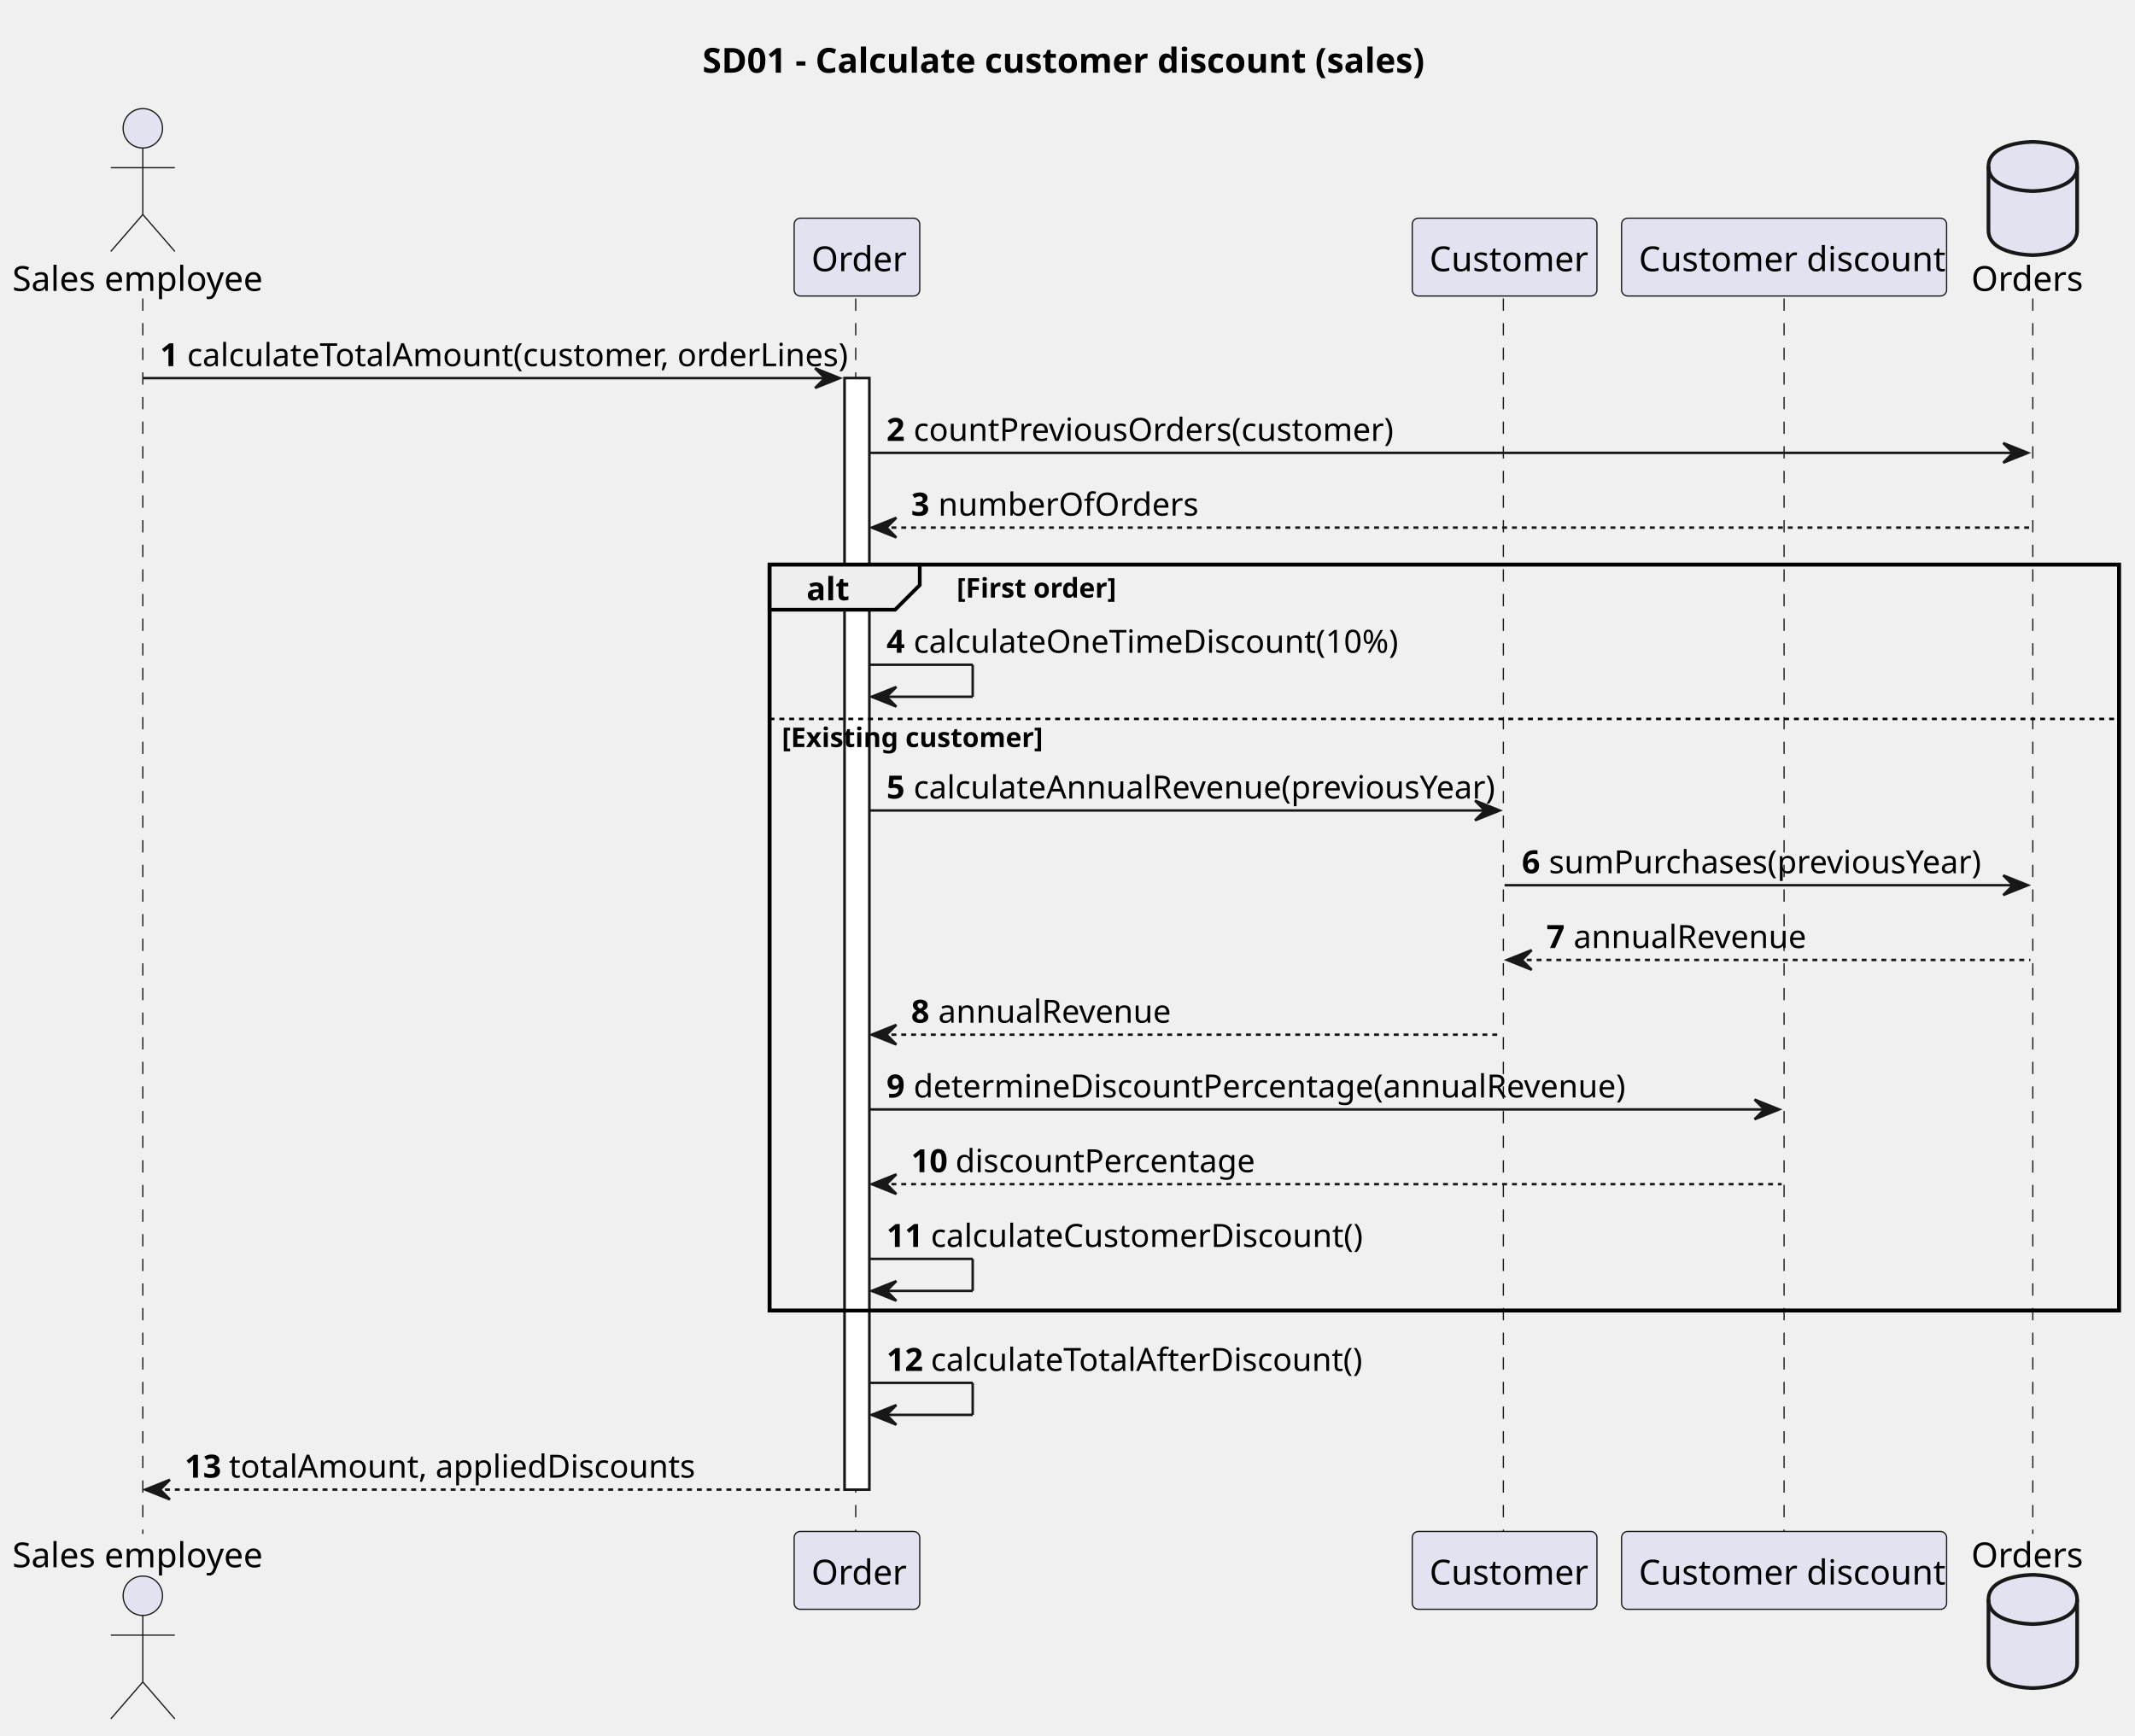
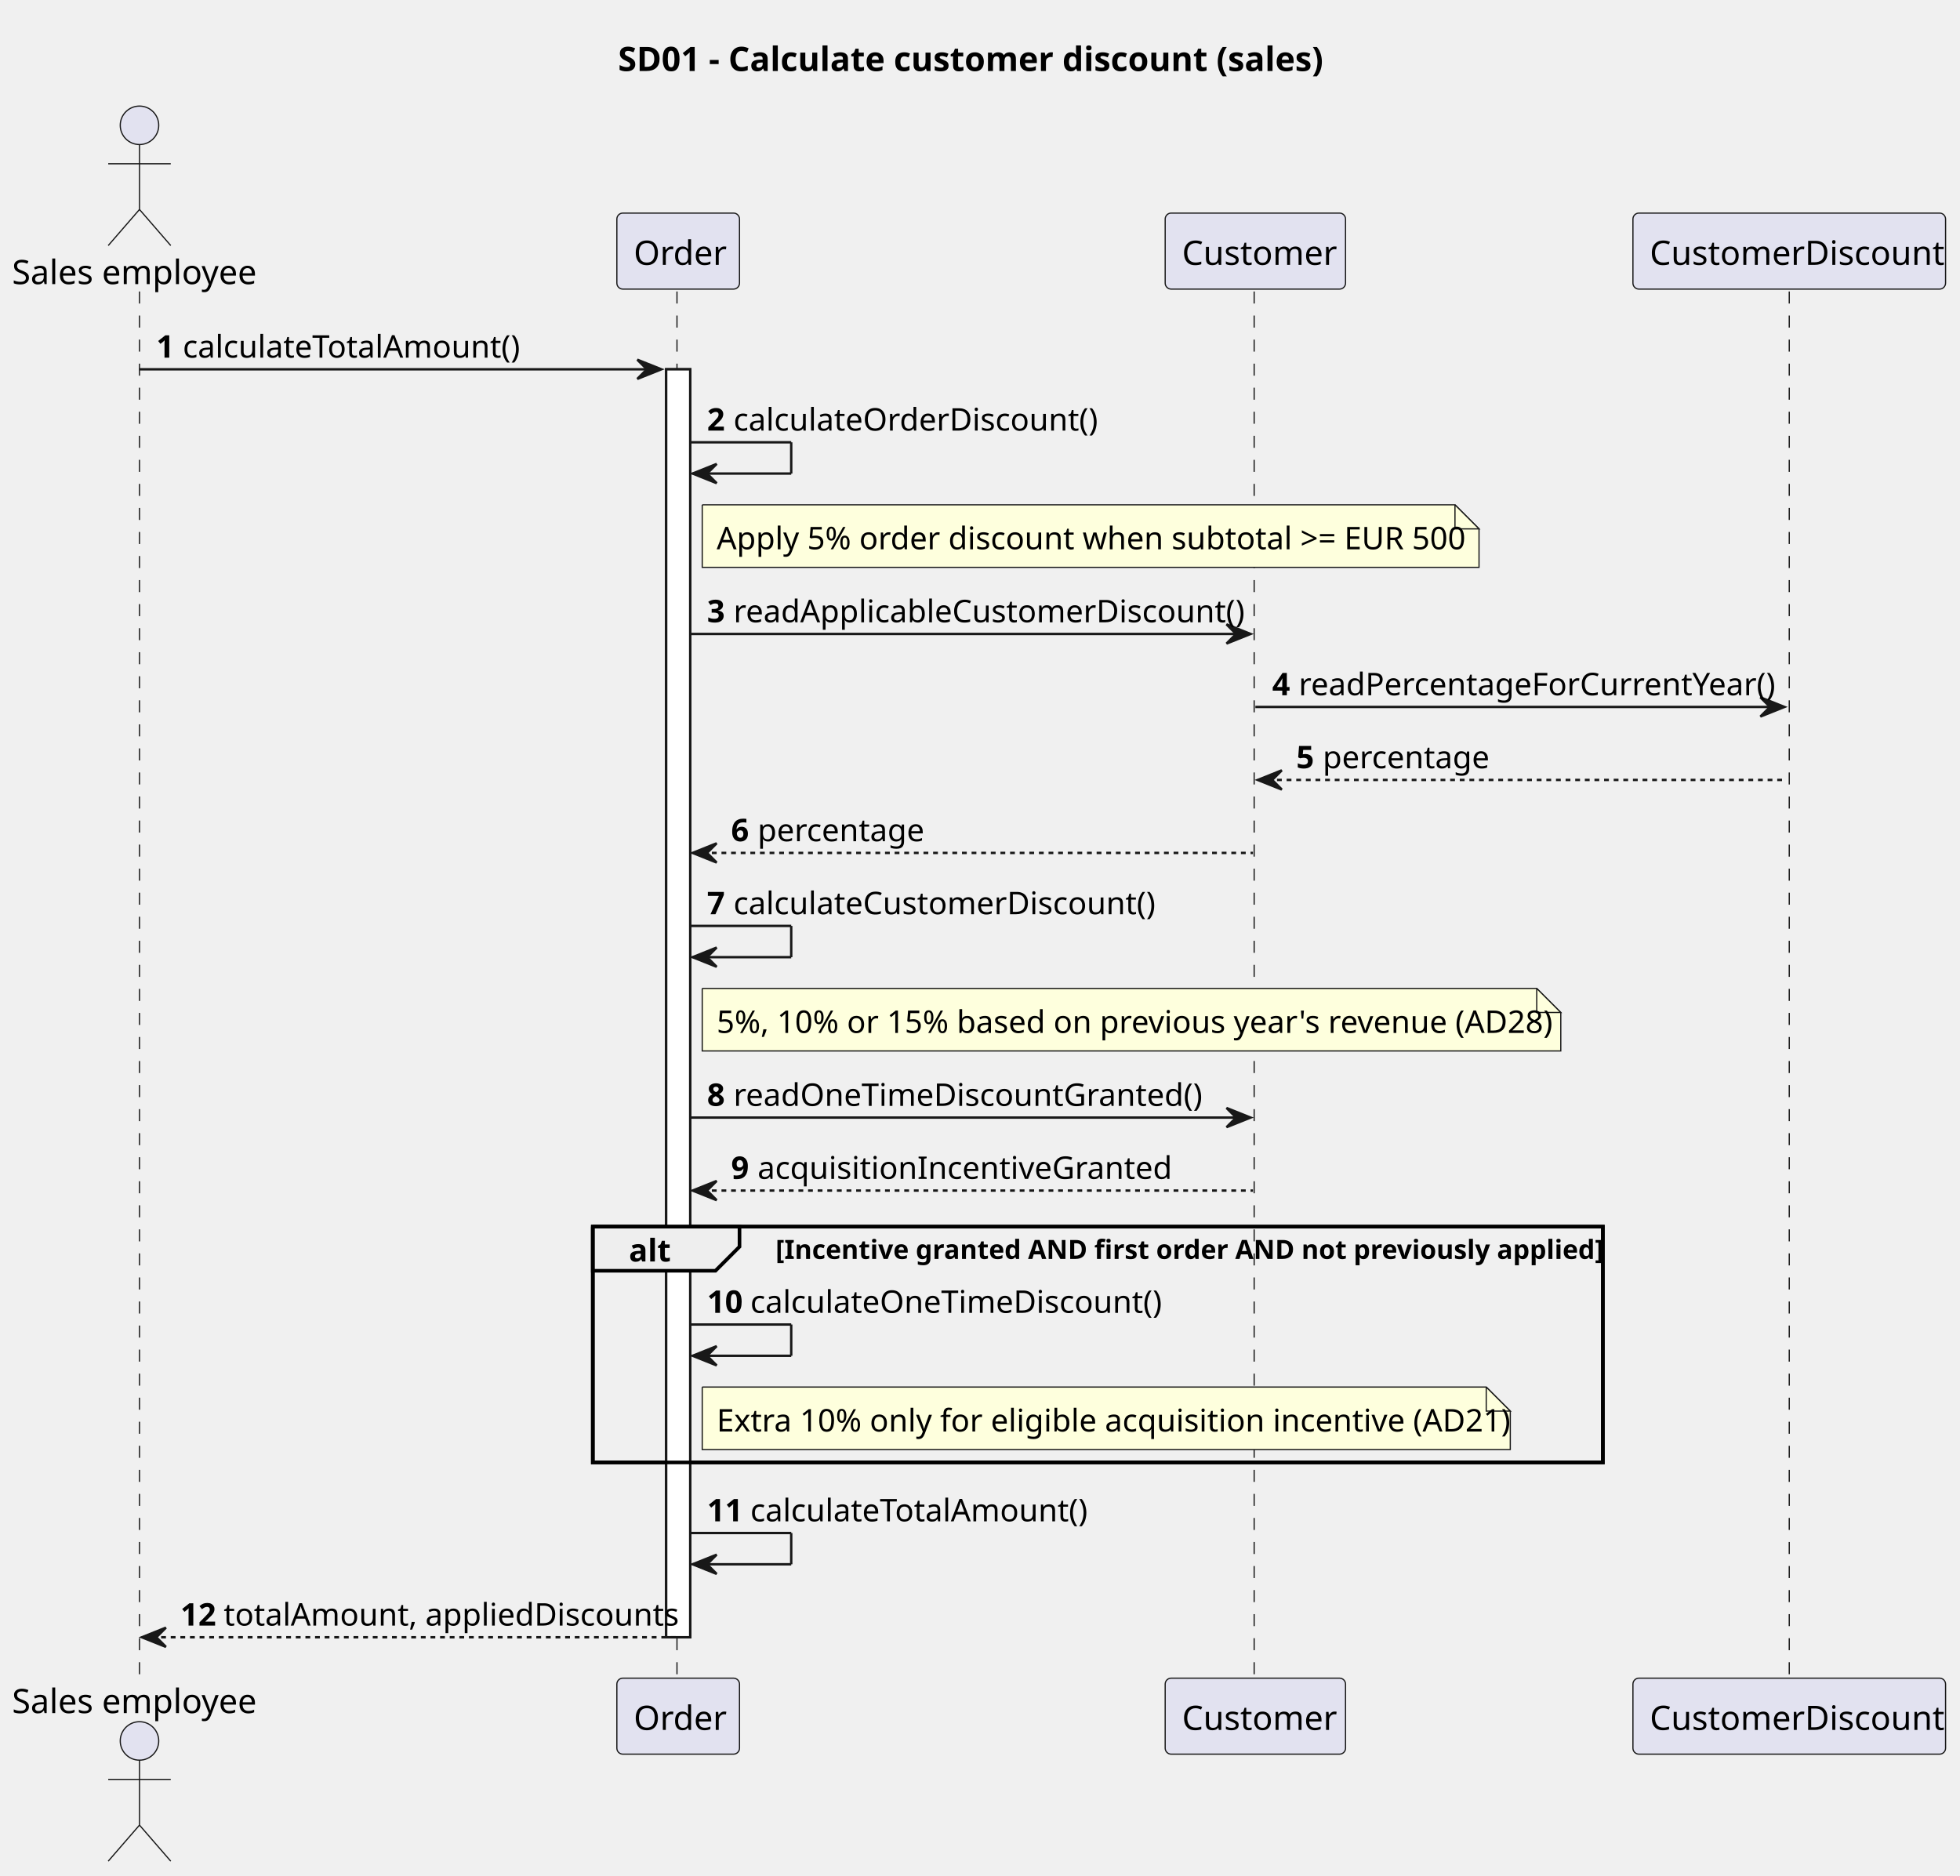
- <svg xmlns="http://www.w3.org/2000/svg" contentStyleType="text/css" height="705px" preserveAspectRatio="none" style="width:867px;height:705px;background:#FFFFFF;" version="1.1" viewBox="0 0 867 705" width="867px" zoomAndPan="magnify">
+ <svg xmlns="http://www.w3.org/2000/svg" contentStyleType="text/css" height="780px" preserveAspectRatio="none" style="width:815px;height:780px;background:#FFFFFF;" version="1.1" viewBox="0 0 815 780" width="815px" zoomAndPan="magnify">
  <defs />
  <g>
-     <text fill="#000000" font-family="sans-serif" font-size="14" font-weight="bold" lengthAdjust="spacing" textLength="299" x="285.25" y="29.533">SD01 - Calculate customer discount (sales)</text>
-     <rect fill="#FFFFFF" height="451.406" style="stroke:#181818;stroke-width:1.0;" width="10" x="343" y="153.57" />
-     <rect fill="none" height="303" style="stroke:#000000;stroke-width:1.5;" width="548" x="312.5" y="229.273" />
-     <line style="stroke:#181818;stroke-width:0.5;stroke-dasharray:5.0,5.0;" x1="58" x2="58" y1="121.219" y2="622.977" />
-     <line style="stroke:#181818;stroke-width:0.5;stroke-dasharray:5.0,5.0;" x1="347.5" x2="347.5" y1="121.219" y2="622.977" />
-     <line style="stroke:#181818;stroke-width:0.5;stroke-dasharray:5.0,5.0;" x1="610.5" x2="610.5" y1="121.219" y2="622.977" />
-     <line style="stroke:#181818;stroke-width:0.5;stroke-dasharray:5.0,5.0;" x1="724.5" x2="724.5" y1="121.219" y2="622.977" />
-     <line style="stroke:#181818;stroke-width:0.5;stroke-dasharray:5.0,5.0;" x1="825.5" x2="825.5" y1="121.219" y2="622.977" />
+     <text fill="#000000" font-family="sans-serif" font-size="14" font-weight="bold" lengthAdjust="spacing" textLength="299" x="257" y="29.533">SD01 - Calculate customer discount (sales)</text>
+     <rect fill="#FFFFFF" height="527.273" style="stroke:#181818;stroke-width:1.0;" width="10" x="277" y="153.57" />
+     <rect fill="none" height="98.055" style="stroke:#000000;stroke-width:1.5;" width="420" x="246.5" y="510.086" />
+     <line style="stroke:#181818;stroke-width:0.5;stroke-dasharray:5.0,5.0;" x1="58" x2="58" y1="121.219" y2="698.844" />
+     <line style="stroke:#181818;stroke-width:0.5;stroke-dasharray:5.0,5.0;" x1="281.5" x2="281.5" y1="121.219" y2="698.844" />
+     <line style="stroke:#181818;stroke-width:0.5;stroke-dasharray:5.0,5.0;" x1="521.5" x2="521.5" y1="121.219" y2="698.844" />
+     <line style="stroke:#181818;stroke-width:0.5;stroke-dasharray:5.0,5.0;" x1="744" x2="744" y1="121.219" y2="698.844" />
    <text fill="#000000" font-family="sans-serif" font-size="14" lengthAdjust="spacing" textLength="100" x="5" y="118.143">Sales employee</text>
    <ellipse cx="58" cy="52.109" fill="#E2E2F0" rx="8" ry="8" style="stroke:#181818;stroke-width:0.5;" />
    <path d="M58,60.109 L58,87.109 M45,68.109 L71,68.109 M58,87.109 L45,102.109 M58,87.109 L71,102.109 " fill="none" style="stroke:#181818;stroke-width:0.5;" />
-     <text fill="#000000" font-family="sans-serif" font-size="14" lengthAdjust="spacing" textLength="100" x="5" y="636.51">Sales employee</text>
-     <ellipse cx="58" cy="648.086" fill="#E2E2F0" rx="8" ry="8" style="stroke:#181818;stroke-width:0.5;" />
-     <path d="M58,656.086 L58,683.086 M45,664.086 L71,664.086 M58,683.086 L45,698.086 M58,683.086 L71,698.086 " fill="none" style="stroke:#181818;stroke-width:0.5;" />
-     <rect fill="#E2E2F0" height="31.609" rx="2.5" ry="2.5" style="stroke:#181818;stroke-width:0.5;" width="51" x="322.5" y="88.609" />
-     <text fill="#000000" font-family="sans-serif" font-size="14" lengthAdjust="spacing" textLength="37" x="329.5" y="110.143">Order</text>
-     <rect fill="#E2E2F0" height="31.609" rx="2.5" ry="2.5" style="stroke:#181818;stroke-width:0.5;" width="51" x="322.5" y="621.977" />
-     <text fill="#000000" font-family="sans-serif" font-size="14" lengthAdjust="spacing" textLength="37" x="329.5" y="643.51">Order</text>
-     <rect fill="#E2E2F0" height="31.609" rx="2.5" ry="2.5" style="stroke:#181818;stroke-width:0.5;" width="75" x="573.5" y="88.609" />
-     <text fill="#000000" font-family="sans-serif" font-size="14" lengthAdjust="spacing" textLength="61" x="580.5" y="110.143">Customer</text>
-     <rect fill="#E2E2F0" height="31.609" rx="2.5" ry="2.5" style="stroke:#181818;stroke-width:0.5;" width="75" x="573.5" y="621.977" />
-     <text fill="#000000" font-family="sans-serif" font-size="14" lengthAdjust="spacing" textLength="61" x="580.5" y="643.51">Customer</text>
-     <rect fill="#E2E2F0" height="31.609" rx="2.5" ry="2.5" style="stroke:#181818;stroke-width:0.5;" width="132" x="658.5" y="88.609" />
-     <text fill="#000000" font-family="sans-serif" font-size="14" lengthAdjust="spacing" textLength="118" x="665.5" y="110.143">Customer discount</text>
-     <rect fill="#E2E2F0" height="31.609" rx="2.5" ry="2.5" style="stroke:#181818;stroke-width:0.5;" width="132" x="658.5" y="621.977" />
-     <text fill="#000000" font-family="sans-serif" font-size="14" lengthAdjust="spacing" textLength="118" x="665.5" y="643.51">Customer discount</text>
-     <text fill="#000000" font-family="sans-serif" font-size="14" lengthAdjust="spacing" textLength="44" x="800.5" y="118.143">Orders</text>
-     <path d="M807.5,67.609 C807.5,57.609 825.5,57.609 825.5,57.609 C825.5,57.609 843.5,57.609 843.5,67.609 L843.5,93.609 C843.5,103.609 825.5,103.609 825.5,103.609 C825.5,103.609 807.5,103.609 807.5,93.609 L807.5,67.609 " fill="#E2E2F0" style="stroke:#181818;stroke-width:1.5;" />
-     <path d="M807.5,67.609 C807.5,77.609 825.5,77.609 825.5,77.609 C825.5,77.609 843.5,77.609 843.5,67.609 " fill="none" style="stroke:#181818;stroke-width:1.5;" />
-     <text fill="#000000" font-family="sans-serif" font-size="14" lengthAdjust="spacing" textLength="44" x="800.5" y="636.51">Orders</text>
-     <path d="M807.5,649.586 C807.5,639.586 825.5,639.586 825.5,639.586 C825.5,639.586 843.5,639.586 843.5,649.586 L843.5,675.586 C843.5,685.586 825.5,685.586 825.5,685.586 C825.5,685.586 807.5,685.586 807.5,675.586 L807.5,649.586 " fill="#E2E2F0" style="stroke:#181818;stroke-width:1.5;" />
-     <path d="M807.5,649.586 C807.5,659.586 825.5,659.586 825.5,659.586 C825.5,659.586 843.5,659.586 843.5,649.586 " fill="none" style="stroke:#181818;stroke-width:1.5;" />
-     <rect fill="#FFFFFF" height="451.406" style="stroke:#181818;stroke-width:1.0;" width="10" x="343" y="153.57" />
-     <polygon fill="#181818" points="331,149.57,341,153.57,331,157.57,335,153.57" style="stroke:#181818;stroke-width:1.0;" />
-     <line style="stroke:#181818;stroke-width:1.0;" x1="58" x2="337" y1="153.57" y2="153.57" />
+     <text fill="#000000" font-family="sans-serif" font-size="14" lengthAdjust="spacing" textLength="100" x="5" y="712.377">Sales employee</text>
+     <ellipse cx="58" cy="723.953" fill="#E2E2F0" rx="8" ry="8" style="stroke:#181818;stroke-width:0.5;" />
+     <path d="M58,731.953 L58,758.953 M45,739.953 L71,739.953 M58,758.953 L45,773.953 M58,758.953 L71,773.953 " fill="none" style="stroke:#181818;stroke-width:0.5;" />
+     <rect fill="#E2E2F0" height="31.609" rx="2.5" ry="2.5" style="stroke:#181818;stroke-width:0.5;" width="51" x="256.5" y="88.609" />
+     <text fill="#000000" font-family="sans-serif" font-size="14" lengthAdjust="spacing" textLength="37" x="263.5" y="110.143">Order</text>
+     <rect fill="#E2E2F0" height="31.609" rx="2.5" ry="2.5" style="stroke:#181818;stroke-width:0.5;" width="51" x="256.5" y="697.844" />
+     <text fill="#000000" font-family="sans-serif" font-size="14" lengthAdjust="spacing" textLength="37" x="263.5" y="719.377">Order</text>
+     <rect fill="#E2E2F0" height="31.609" rx="2.5" ry="2.5" style="stroke:#181818;stroke-width:0.5;" width="75" x="484.5" y="88.609" />
+     <text fill="#000000" font-family="sans-serif" font-size="14" lengthAdjust="spacing" textLength="61" x="491.5" y="110.143">Customer</text>
+     <rect fill="#E2E2F0" height="31.609" rx="2.5" ry="2.5" style="stroke:#181818;stroke-width:0.5;" width="75" x="484.5" y="697.844" />
+     <text fill="#000000" font-family="sans-serif" font-size="14" lengthAdjust="spacing" textLength="61" x="491.5" y="719.377">Customer</text>
+     <rect fill="#E2E2F0" height="31.609" rx="2.5" ry="2.5" style="stroke:#181818;stroke-width:0.5;" width="130" x="679" y="88.609" />
+     <text fill="#000000" font-family="sans-serif" font-size="14" lengthAdjust="spacing" textLength="116" x="686" y="110.143">CustomerDiscount</text>
+     <rect fill="#E2E2F0" height="31.609" rx="2.5" ry="2.5" style="stroke:#181818;stroke-width:0.5;" width="130" x="679" y="697.844" />
+     <text fill="#000000" font-family="sans-serif" font-size="14" lengthAdjust="spacing" textLength="116" x="686" y="719.377">CustomerDiscount</text>
+     <rect fill="#FFFFFF" height="527.273" style="stroke:#181818;stroke-width:1.0;" width="10" x="277" y="153.57" />
+     <polygon fill="#181818" points="265,149.57,275,153.57,265,157.57,269,153.57" style="stroke:#181818;stroke-width:1.0;" />
+     <line style="stroke:#181818;stroke-width:1.0;" x1="58" x2="271" y1="153.57" y2="153.57" />
    <text fill="#000000" font-family="sans-serif" font-size="13" font-weight="bold" lengthAdjust="spacing" textLength="7" x="65" y="148.714">1</text>
-     <text fill="#000000" font-family="sans-serif" font-size="13" lengthAdjust="spacing" textLength="255" x="76" y="148.714">calculateTotalAmount(customer, orderLines)</text>
-     <polygon fill="#181818" points="813.5,179.922,823.5,183.922,813.5,187.922,817.5,183.922" style="stroke:#181818;stroke-width:1.0;" />
-     <line style="stroke:#181818;stroke-width:1.0;" x1="353" x2="819.5" y1="183.922" y2="183.922" />
-     <text fill="#000000" font-family="sans-serif" font-size="13" font-weight="bold" lengthAdjust="spacing" textLength="7" x="360" y="179.065">2</text>
-     <text fill="#000000" font-family="sans-serif" font-size="13" lengthAdjust="spacing" textLength="182" x="371" y="179.065">countPreviousOrders(customer)</text>
-     <polygon fill="#181818" points="364,210.273,354,214.273,364,218.273,360,214.273" style="stroke:#181818;stroke-width:1.0;" />
-     <line style="stroke:#181818;stroke-width:1.0;stroke-dasharray:2.0,2.0;" x1="358" x2="824.5" y1="214.273" y2="214.273" />
-     <text fill="#000000" font-family="sans-serif" font-size="13" font-weight="bold" lengthAdjust="spacing" textLength="7" x="370" y="209.417">3</text>
-     <text fill="#000000" font-family="sans-serif" font-size="13" lengthAdjust="spacing" textLength="95" x="381" y="209.417">numberOfOrders</text>
-     <path d="M312.5,229.273 L373.5,229.273 L373.5,237.625 L363.5,247.625 L312.5,247.625 L312.5,229.273 " fill="#EEEEEE" style="stroke:#000000;stroke-width:1.5;" />
-     <rect fill="none" height="303" style="stroke:#000000;stroke-width:1.5;" width="548" x="312.5" y="229.273" />
-     <text fill="#000000" font-family="sans-serif" font-size="13" font-weight="bold" lengthAdjust="spacing" textLength="16" x="327.5" y="243.769">alt</text>
-     <text fill="#000000" font-family="sans-serif" font-size="11" font-weight="bold" lengthAdjust="spacing" textLength="67" x="388.5" y="242.692">[First order]</text>
-     <line style="stroke:#181818;stroke-width:1.0;" x1="353" x2="395" y1="269.977" y2="269.977" />
-     <line style="stroke:#181818;stroke-width:1.0;" x1="395" x2="395" y1="269.977" y2="282.977" />
-     <line style="stroke:#181818;stroke-width:1.0;" x1="354" x2="395" y1="282.977" y2="282.977" />
-     <polygon fill="#181818" points="364,278.977,354,282.977,364,286.977,360,282.977" style="stroke:#181818;stroke-width:1.0;" />
-     <text fill="#000000" font-family="sans-serif" font-size="13" font-weight="bold" lengthAdjust="spacing" textLength="7" x="360" y="265.12">4</text>
-     <text fill="#000000" font-family="sans-serif" font-size="13" lengthAdjust="spacing" textLength="189" x="371" y="265.12">calculateOneTimeDiscount(10%)</text>
-     <line style="stroke:#000000;stroke-width:1.0;stroke-dasharray:2.0,2.0;" x1="312.5" x2="860.5" y1="291.977" y2="291.977" />
-     <text fill="#000000" font-family="sans-serif" font-size="11" font-weight="bold" lengthAdjust="spacing" textLength="108" x="317.5" y="303.396">[Existing customer]</text>
-     <polygon fill="#181818" points="599,325.164,609,329.164,599,333.164,603,329.164" style="stroke:#181818;stroke-width:1.0;" />
-     <line style="stroke:#181818;stroke-width:1.0;" x1="353" x2="605" y1="329.164" y2="329.164" />
-     <text fill="#000000" font-family="sans-serif" font-size="13" font-weight="bold" lengthAdjust="spacing" textLength="7" x="360" y="324.308">5</text>
-     <text fill="#000000" font-family="sans-serif" font-size="13" lengthAdjust="spacing" textLength="223" x="371" y="324.308">calculateAnnualRevenue(previousYear)</text>
-     <polygon fill="#181818" points="813.5,355.516,823.5,359.516,813.5,363.516,817.5,359.516" style="stroke:#181818;stroke-width:1.0;" />
-     <line style="stroke:#181818;stroke-width:1.0;" x1="611" x2="819.5" y1="359.516" y2="359.516" />
-     <text fill="#000000" font-family="sans-serif" font-size="13" font-weight="bold" lengthAdjust="spacing" textLength="7" x="618" y="354.659">6</text>
-     <text fill="#000000" font-family="sans-serif" font-size="13" lengthAdjust="spacing" textLength="169" x="629" y="354.659">sumPurchases(previousYear)</text>
-     <polygon fill="#181818" points="622,385.867,612,389.867,622,393.867,618,389.867" style="stroke:#181818;stroke-width:1.0;" />
-     <line style="stroke:#181818;stroke-width:1.0;stroke-dasharray:2.0,2.0;" x1="616" x2="824.5" y1="389.867" y2="389.867" />
-     <text fill="#000000" font-family="sans-serif" font-size="13" font-weight="bold" lengthAdjust="spacing" textLength="7" x="628" y="385.011">7</text>
-     <text fill="#000000" font-family="sans-serif" font-size="13" lengthAdjust="spacing" textLength="87" x="639" y="385.011">annualRevenue</text>
-     <polygon fill="#181818" points="364,416.219,354,420.219,364,424.219,360,420.219" style="stroke:#181818;stroke-width:1.0;" />
-     <line style="stroke:#181818;stroke-width:1.0;stroke-dasharray:2.0,2.0;" x1="358" x2="610" y1="420.219" y2="420.219" />
-     <text fill="#000000" font-family="sans-serif" font-size="13" font-weight="bold" lengthAdjust="spacing" textLength="7" x="370" y="415.362">8</text>
-     <text fill="#000000" font-family="sans-serif" font-size="13" lengthAdjust="spacing" textLength="87" x="381" y="415.362">annualRevenue</text>
-     <polygon fill="#181818" points="712.5,446.57,722.5,450.57,712.5,454.57,716.5,450.57" style="stroke:#181818;stroke-width:1.0;" />
-     <line style="stroke:#181818;stroke-width:1.0;" x1="353" x2="718.5" y1="450.57" y2="450.57" />
-     <text fill="#000000" font-family="sans-serif" font-size="13" font-weight="bold" lengthAdjust="spacing" textLength="7" x="360" y="445.714">9</text>
-     <text fill="#000000" font-family="sans-serif" font-size="13" lengthAdjust="spacing" textLength="269" x="371" y="445.714">determineDiscountPercentage(annualRevenue)</text>
-     <polygon fill="#181818" points="364,476.922,354,480.922,364,484.922,360,480.922" style="stroke:#181818;stroke-width:1.0;" />
-     <line style="stroke:#181818;stroke-width:1.0;stroke-dasharray:2.0,2.0;" x1="358" x2="723.5" y1="480.922" y2="480.922" />
-     <text fill="#000000" font-family="sans-serif" font-size="13" font-weight="bold" lengthAdjust="spacing" textLength="14" x="370" y="476.065">10</text>
-     <text fill="#000000" font-family="sans-serif" font-size="13" lengthAdjust="spacing" textLength="115" x="388" y="476.065">discountPercentage</text>
-     <line style="stroke:#181818;stroke-width:1.0;" x1="353" x2="395" y1="511.273" y2="511.273" />
-     <line style="stroke:#181818;stroke-width:1.0;" x1="395" x2="395" y1="511.273" y2="524.273" />
-     <line style="stroke:#181818;stroke-width:1.0;" x1="354" x2="395" y1="524.273" y2="524.273" />
-     <polygon fill="#181818" points="364,520.273,354,524.273,364,528.273,360,524.273" style="stroke:#181818;stroke-width:1.0;" />
-     <text fill="#000000" font-family="sans-serif" font-size="13" font-weight="bold" lengthAdjust="spacing" textLength="14" x="360" y="506.417">11</text>
-     <text fill="#000000" font-family="sans-serif" font-size="13" lengthAdjust="spacing" textLength="167" x="378" y="506.417">calculateCustomerDiscount()</text>
-     <line style="stroke:#181818;stroke-width:1.0;" x1="353" x2="395" y1="561.625" y2="561.625" />
-     <line style="stroke:#181818;stroke-width:1.0;" x1="395" x2="395" y1="561.625" y2="574.625" />
-     <line style="stroke:#181818;stroke-width:1.0;" x1="354" x2="395" y1="574.625" y2="574.625" />
-     <polygon fill="#181818" points="364,570.625,354,574.625,364,578.625,360,574.625" style="stroke:#181818;stroke-width:1.0;" />
-     <text fill="#000000" font-family="sans-serif" font-size="13" font-weight="bold" lengthAdjust="spacing" textLength="14" x="360" y="556.769">12</text>
-     <text fill="#000000" font-family="sans-serif" font-size="13" lengthAdjust="spacing" textLength="166" x="378" y="556.769">calculateTotalAfterDiscount()</text>
-     <polygon fill="#181818" points="69,600.977,59,604.977,69,608.977,65,604.977" style="stroke:#181818;stroke-width:1.0;" />
-     <line style="stroke:#181818;stroke-width:1.0;stroke-dasharray:2.0,2.0;" x1="63" x2="347" y1="604.977" y2="604.977" />
-     <text fill="#000000" font-family="sans-serif" font-size="13" font-weight="bold" lengthAdjust="spacing" textLength="14" x="75" y="600.12">13</text>
-     <text fill="#000000" font-family="sans-serif" font-size="13" lengthAdjust="spacing" textLength="177" x="93" y="600.12">totalAmount, appliedDiscounts</text>
+     <text fill="#000000" font-family="sans-serif" font-size="13" lengthAdjust="spacing" textLength="133" x="76" y="148.714">calculateTotalAmount()</text>
+     <line style="stroke:#181818;stroke-width:1.0;" x1="287" x2="329" y1="183.922" y2="183.922" />
+     <line style="stroke:#181818;stroke-width:1.0;" x1="329" x2="329" y1="183.922" y2="196.922" />
+     <line style="stroke:#181818;stroke-width:1.0;" x1="288" x2="329" y1="196.922" y2="196.922" />
+     <polygon fill="#181818" points="298,192.922,288,196.922,298,200.922,294,196.922" style="stroke:#181818;stroke-width:1.0;" />
+     <text fill="#000000" font-family="sans-serif" font-size="13" font-weight="bold" lengthAdjust="spacing" textLength="7" x="294" y="179.065">2</text>
+     <text fill="#000000" font-family="sans-serif" font-size="13" lengthAdjust="spacing" textLength="143" x="305" y="179.065">calculateOrderDiscount()</text>
+     <path d="M292,209.922 L292,235.922 L615,235.922 L615,219.922 L605,209.922 L292,209.922 " fill="#FEFFDD" style="stroke:#181818;stroke-width:0.5;" />
+     <path d="M605,209.922 L605,219.922 L615,219.922 L605,209.922 " fill="#FEFFDD" style="stroke:#181818;stroke-width:0.5;" />
+     <text fill="#000000" font-family="sans-serif" font-size="13" lengthAdjust="spacing" textLength="302" x="298" y="228.417">Apply 5% order discount when subtotal &gt;= EUR 500</text>
+     <polygon fill="#181818" points="510,259.625,520,263.625,510,267.625,514,263.625" style="stroke:#181818;stroke-width:1.0;" />
+     <line style="stroke:#181818;stroke-width:1.0;" x1="287" x2="516" y1="263.625" y2="263.625" />
+     <text fill="#000000" font-family="sans-serif" font-size="13" font-weight="bold" lengthAdjust="spacing" textLength="7" x="294" y="258.769">3</text>
+     <text fill="#000000" font-family="sans-serif" font-size="13" lengthAdjust="spacing" textLength="200" x="305" y="258.769">readApplicableCustomerDiscount()</text>
+     <polygon fill="#181818" points="732,289.977,742,293.977,732,297.977,736,293.977" style="stroke:#181818;stroke-width:1.0;" />
+     <line style="stroke:#181818;stroke-width:1.0;" x1="522" x2="738" y1="293.977" y2="293.977" />
+     <text fill="#000000" font-family="sans-serif" font-size="13" font-weight="bold" lengthAdjust="spacing" textLength="7" x="529" y="289.12">4</text>
+     <text fill="#000000" font-family="sans-serif" font-size="13" lengthAdjust="spacing" textLength="187" x="540" y="289.12">readPercentageForCurrentYear()</text>
+     <polygon fill="#181818" points="533,320.328,523,324.328,533,328.328,529,324.328" style="stroke:#181818;stroke-width:1.0;" />
+     <line style="stroke:#181818;stroke-width:1.0;stroke-dasharray:2.0,2.0;" x1="527" x2="743" y1="324.328" y2="324.328" />
+     <text fill="#000000" font-family="sans-serif" font-size="13" font-weight="bold" lengthAdjust="spacing" textLength="7" x="539" y="319.472">5</text>
+     <text fill="#000000" font-family="sans-serif" font-size="13" lengthAdjust="spacing" textLength="64" x="550" y="319.472">percentage</text>
+     <polygon fill="#181818" points="298,350.68,288,354.68,298,358.68,294,354.68" style="stroke:#181818;stroke-width:1.0;" />
+     <line style="stroke:#181818;stroke-width:1.0;stroke-dasharray:2.0,2.0;" x1="292" x2="521" y1="354.68" y2="354.68" />
+     <text fill="#000000" font-family="sans-serif" font-size="13" font-weight="bold" lengthAdjust="spacing" textLength="7" x="304" y="349.823">6</text>
+     <text fill="#000000" font-family="sans-serif" font-size="13" lengthAdjust="spacing" textLength="64" x="315" y="349.823">percentage</text>
+     <line style="stroke:#181818;stroke-width:1.0;" x1="287" x2="329" y1="385.031" y2="385.031" />
+     <line style="stroke:#181818;stroke-width:1.0;" x1="329" x2="329" y1="385.031" y2="398.031" />
+     <line style="stroke:#181818;stroke-width:1.0;" x1="288" x2="329" y1="398.031" y2="398.031" />
+     <polygon fill="#181818" points="298,394.031,288,398.031,298,402.031,294,398.031" style="stroke:#181818;stroke-width:1.0;" />
+     <text fill="#000000" font-family="sans-serif" font-size="13" font-weight="bold" lengthAdjust="spacing" textLength="7" x="294" y="380.175">7</text>
+     <text fill="#000000" font-family="sans-serif" font-size="13" lengthAdjust="spacing" textLength="167" x="305" y="380.175">calculateCustomerDiscount()</text>
+     <path d="M292,411.031 L292,437.031 L649,437.031 L649,421.031 L639,411.031 L292,411.031 " fill="#FEFFDD" style="stroke:#181818;stroke-width:0.5;" />
+     <path d="M639,411.031 L639,421.031 L649,421.031 L639,411.031 " fill="#FEFFDD" style="stroke:#181818;stroke-width:0.5;" />
+     <text fill="#000000" font-family="sans-serif" font-size="13" lengthAdjust="spacing" textLength="336" x="298" y="429.526">5%, 10% or 15% based on previous year's revenue (AD28)</text>
+     <polygon fill="#181818" points="510,460.734,520,464.734,510,468.734,514,464.734" style="stroke:#181818;stroke-width:1.0;" />
+     <line style="stroke:#181818;stroke-width:1.0;" x1="287" x2="516" y1="464.734" y2="464.734" />
+     <text fill="#000000" font-family="sans-serif" font-size="13" font-weight="bold" lengthAdjust="spacing" textLength="7" x="294" y="459.878">8</text>
+     <text fill="#000000" font-family="sans-serif" font-size="13" lengthAdjust="spacing" textLength="182" x="305" y="459.878">readOneTimeDiscountGranted()</text>
+     <polygon fill="#181818" points="298,491.086,288,495.086,298,499.086,294,495.086" style="stroke:#181818;stroke-width:1.0;" />
+     <line style="stroke:#181818;stroke-width:1.0;stroke-dasharray:2.0,2.0;" x1="292" x2="521" y1="495.086" y2="495.086" />
+     <text fill="#000000" font-family="sans-serif" font-size="13" font-weight="bold" lengthAdjust="spacing" textLength="7" x="304" y="490.229">9</text>
+     <text fill="#000000" font-family="sans-serif" font-size="13" lengthAdjust="spacing" textLength="158" x="315" y="490.229">acquisitionIncentiveGranted</text>
+     <path d="M246.5,510.086 L307.5,510.086 L307.5,518.438 L297.5,528.438 L246.5,528.438 L246.5,510.086 " fill="#EEEEEE" style="stroke:#000000;stroke-width:1.5;" />
+     <rect fill="none" height="98.055" style="stroke:#000000;stroke-width:1.5;" width="420" x="246.5" y="510.086" />
+     <text fill="#000000" font-family="sans-serif" font-size="13" font-weight="bold" lengthAdjust="spacing" textLength="16" x="261.5" y="524.581">alt</text>
+     <text fill="#000000" font-family="sans-serif" font-size="11" font-weight="bold" lengthAdjust="spacing" textLength="339" x="322.5" y="523.505">[Incentive granted AND first order AND not previously applied]</text>
+     <line style="stroke:#181818;stroke-width:1.0;" x1="287" x2="329" y1="550.789" y2="550.789" />
+     <line style="stroke:#181818;stroke-width:1.0;" x1="329" x2="329" y1="550.789" y2="563.789" />
+     <line style="stroke:#181818;stroke-width:1.0;" x1="288" x2="329" y1="563.789" y2="563.789" />
+     <polygon fill="#181818" points="298,559.789,288,563.789,298,567.789,294,563.789" style="stroke:#181818;stroke-width:1.0;" />
+     <text fill="#000000" font-family="sans-serif" font-size="13" font-weight="bold" lengthAdjust="spacing" textLength="14" x="294" y="545.933">10</text>
+     <text fill="#000000" font-family="sans-serif" font-size="13" lengthAdjust="spacing" textLength="163" x="312" y="545.933">calculateOneTimeDiscount()</text>
+     <path d="M292,576.789 L292,602.789 L628,602.789 L628,586.789 L618,576.789 L292,576.789 " fill="#FEFFDD" style="stroke:#181818;stroke-width:0.5;" />
+     <path d="M618,576.789 L618,586.789 L628,586.789 L618,576.789 " fill="#FEFFDD" style="stroke:#181818;stroke-width:0.5;" />
+     <text fill="#000000" font-family="sans-serif" font-size="13" lengthAdjust="spacing" textLength="315" x="298" y="595.284">Extra 10% only for eligible acquisition incentive (AD21)</text>
+     <line style="stroke:#181818;stroke-width:1.0;" x1="287" x2="329" y1="637.492" y2="637.492" />
+     <line style="stroke:#181818;stroke-width:1.0;" x1="329" x2="329" y1="637.492" y2="650.492" />
+     <line style="stroke:#181818;stroke-width:1.0;" x1="288" x2="329" y1="650.492" y2="650.492" />
+     <polygon fill="#181818" points="298,646.492,288,650.492,298,654.492,294,650.492" style="stroke:#181818;stroke-width:1.0;" />
+     <text fill="#000000" font-family="sans-serif" font-size="13" font-weight="bold" lengthAdjust="spacing" textLength="14" x="294" y="632.636">11</text>
+     <text fill="#000000" font-family="sans-serif" font-size="13" lengthAdjust="spacing" textLength="133" x="312" y="632.636">calculateTotalAmount()</text>
+     <polygon fill="#181818" points="69,676.844,59,680.844,69,684.844,65,680.844" style="stroke:#181818;stroke-width:1.0;" />
+     <line style="stroke:#181818;stroke-width:1.0;stroke-dasharray:2.0,2.0;" x1="63" x2="281" y1="680.844" y2="680.844" />
+     <text fill="#000000" font-family="sans-serif" font-size="13" font-weight="bold" lengthAdjust="spacing" textLength="14" x="75" y="675.987">12</text>
+     <text fill="#000000" font-family="sans-serif" font-size="13" lengthAdjust="spacing" textLength="177" x="93" y="675.987">totalAmount, appliedDiscounts</text>
  </g>
</svg>
